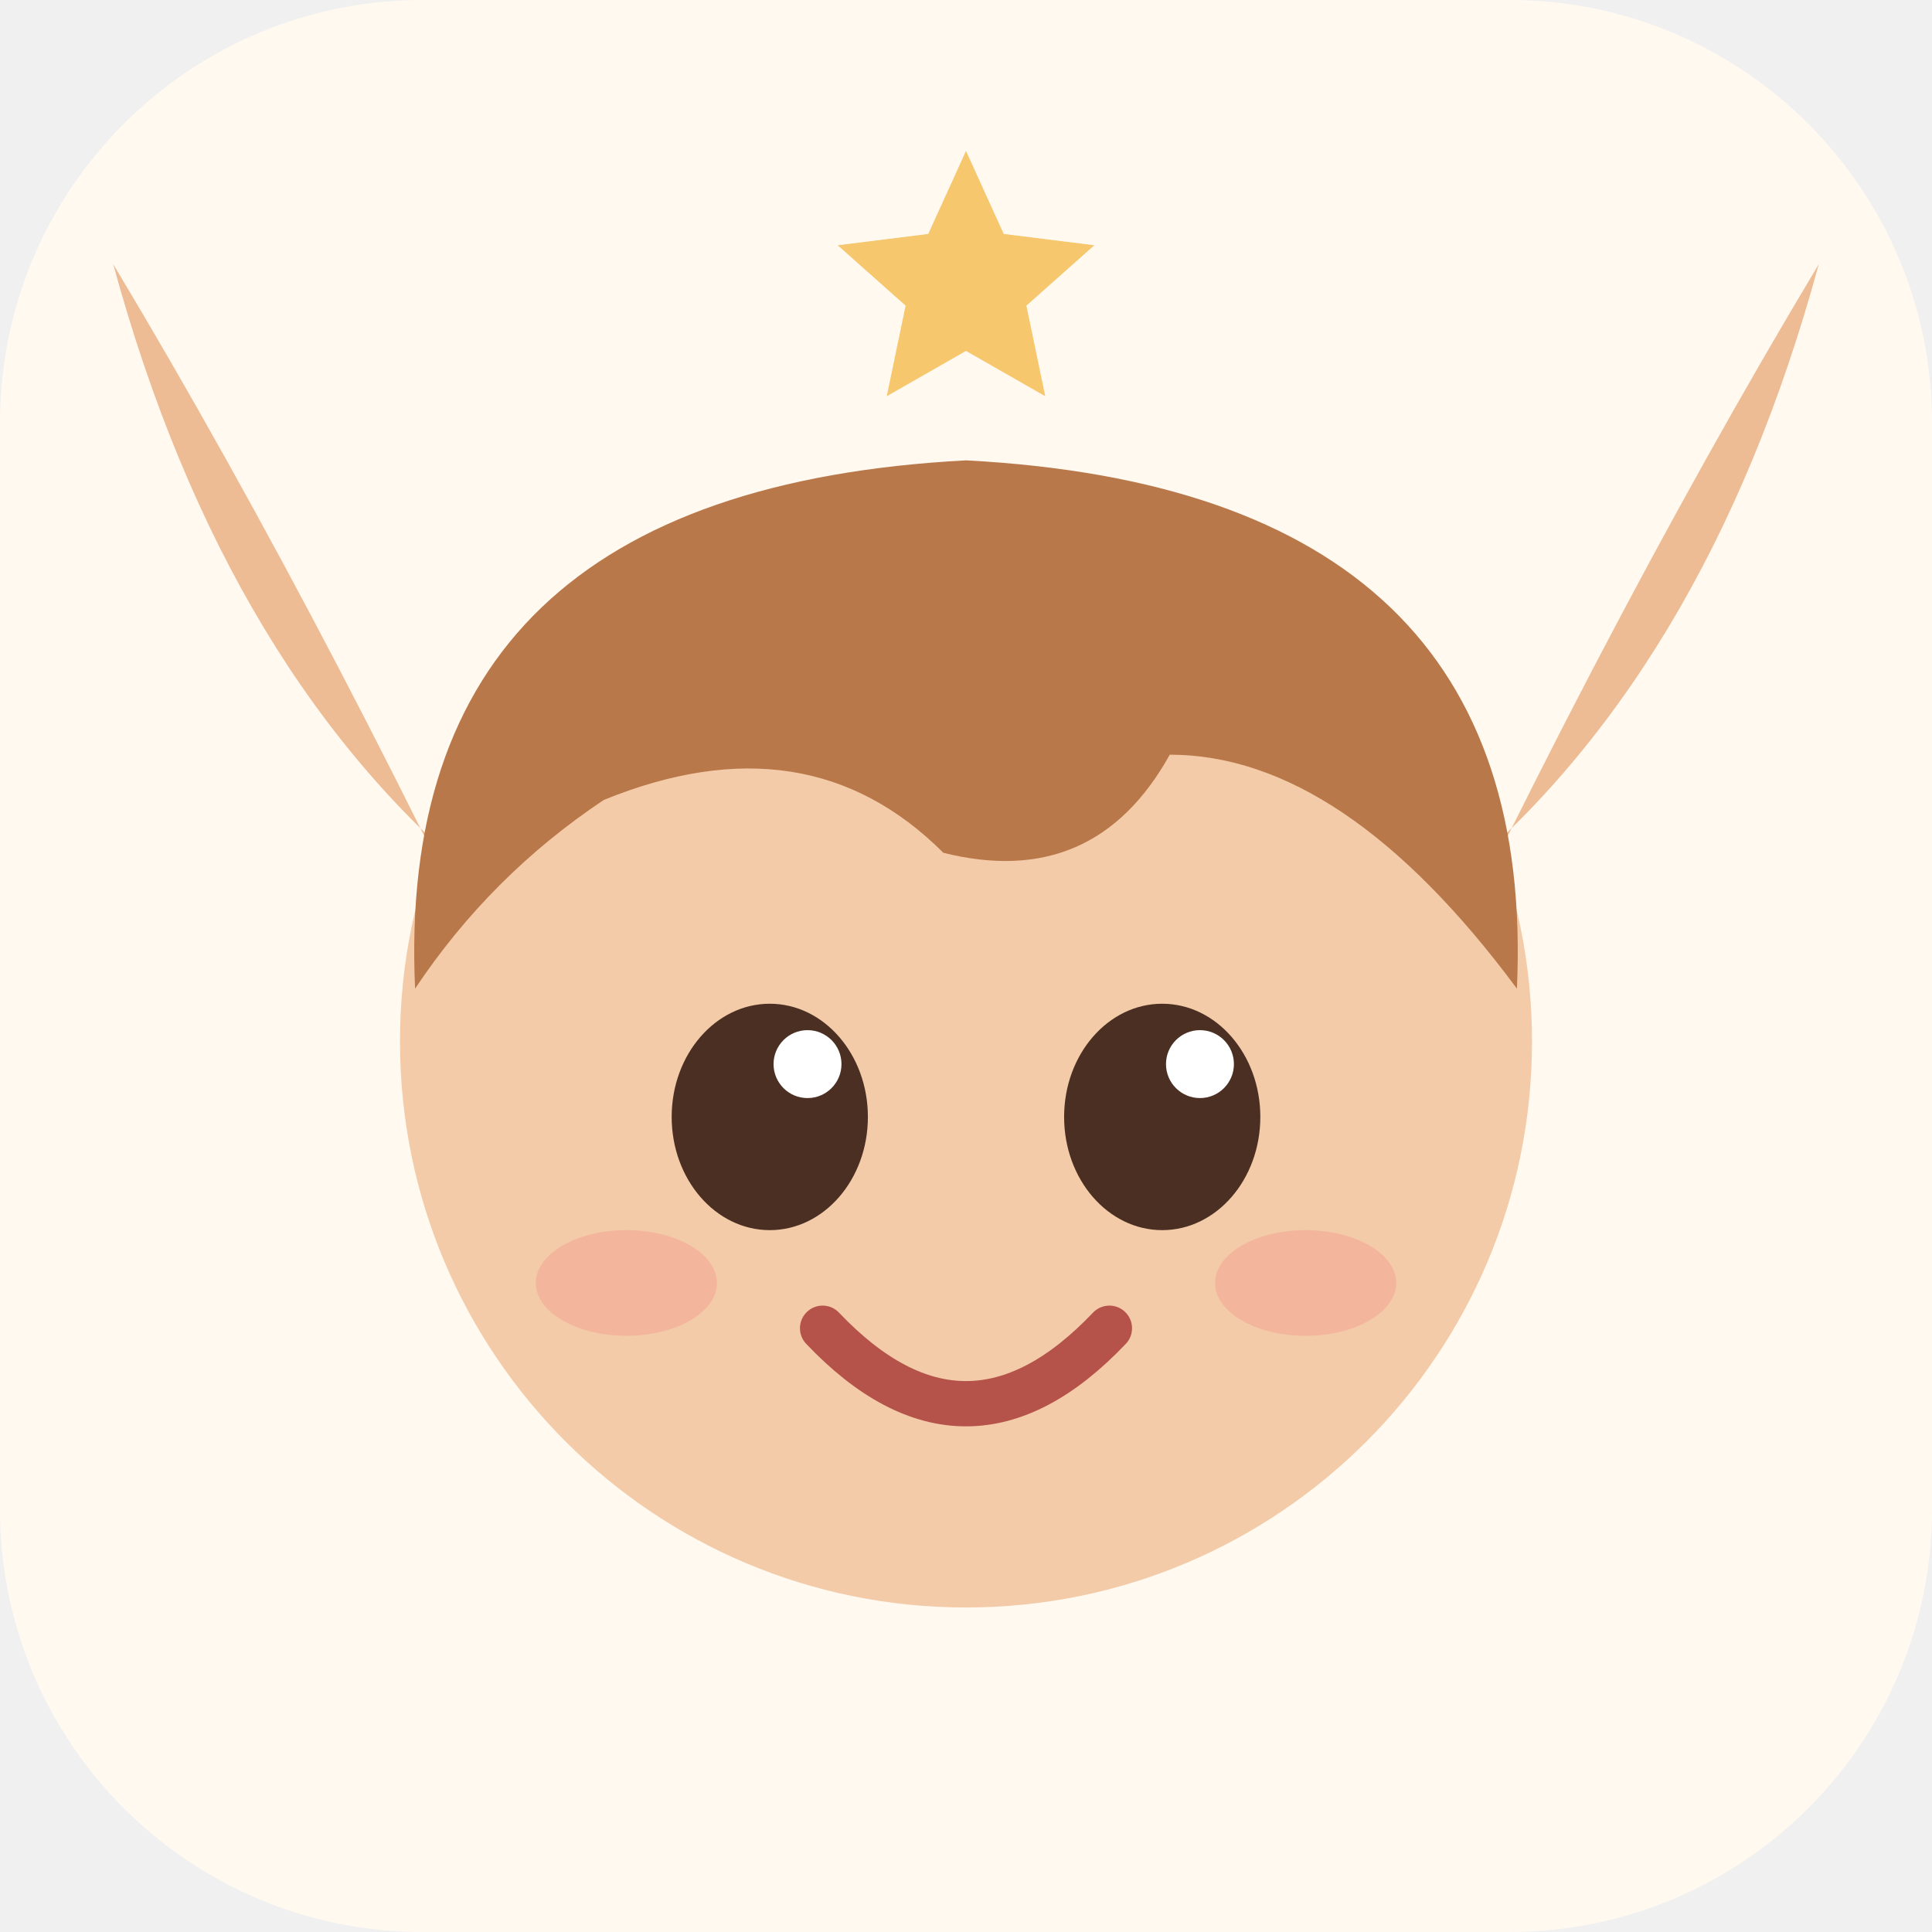
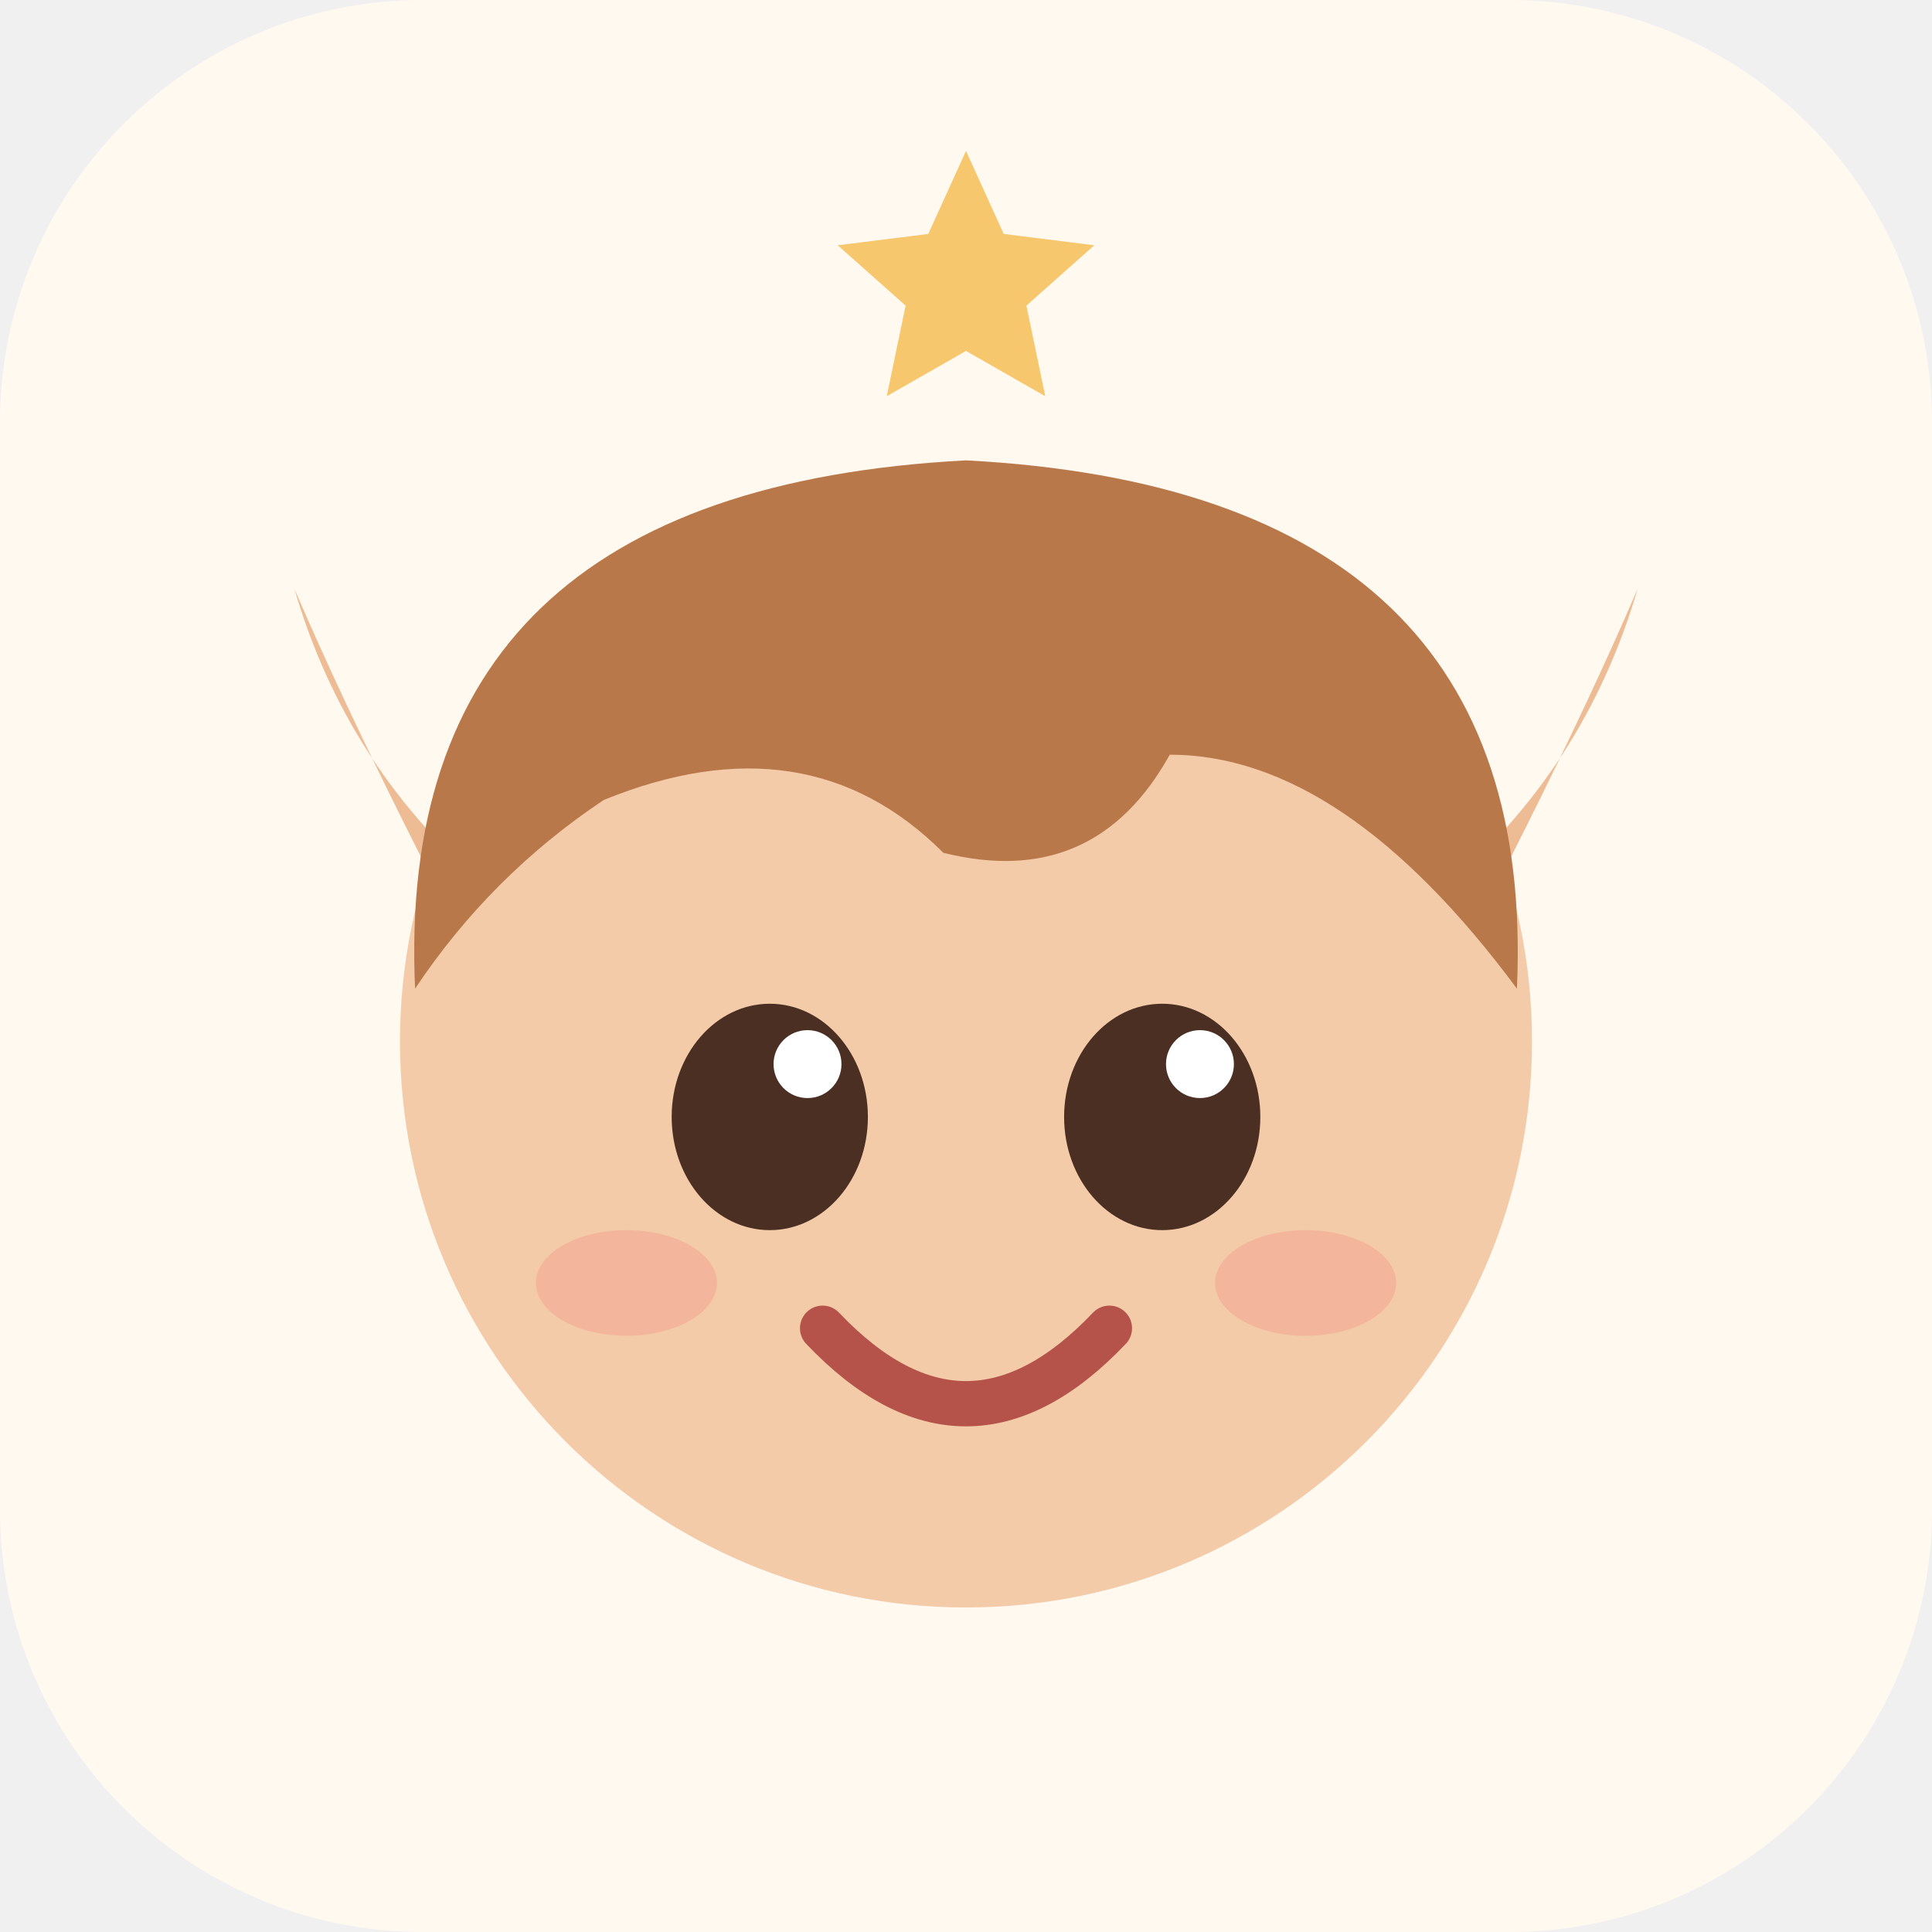
<svg xmlns="http://www.w3.org/2000/svg" viewBox="0 0 512 512">
  <rect width="512" height="512" rx="112" fill="#FFF9F0" />
-   <path d="M130 236 Q60 180 30 70 Q90 170 150 300 Z" fill="#EDBB94" />
-   <path d="M382 236 Q452 180 482 70 Q422 170 362 300 Z" fill="#EDBB94" />
+   <path d="M130 236 Q92 204 78 156 Q102 212 150 300 Z" fill="#EDBB94" />
+   <path d="M382 236 Q420 204 434 156 Q410 212 362 300 Z" fill="#EDBB94" />
  <circle cx="256" cy="276" r="150" fill="#F3CBA8" />
  <path d="M110 262 Q104 130 256 122 Q408 130 402 262 Q356 200 310 200 Q290 236 250 226 Q214 190 160 212 Q130 232 110 262 Z" fill="#B9784A" />
  <ellipse cx="204" cy="296" rx="26" ry="30" fill="#4A2F22" />
  <ellipse cx="308" cy="296" rx="26" ry="30" fill="#4A2F22" />
  <circle cx="214" cy="282" r="9" fill="#fff" />
  <circle cx="318" cy="282" r="9" fill="#fff" />
  <ellipse cx="166" cy="340" rx="24" ry="14" fill="#F39C8F" opacity=".45" />
  <ellipse cx="346" cy="340" rx="24" ry="14" fill="#F39C8F" opacity=".45" />
  <path d="M218 352 Q256 392 294 352" stroke="#B5524A" stroke-width="12" fill="none" stroke-linecap="round" />
  <path d="M256 40 l10 22 24 3 -18 16 5 24 -21 -12 -21 12 5 -24 -18 -16 24 -3z" fill="#F6C76D" />
</svg>
